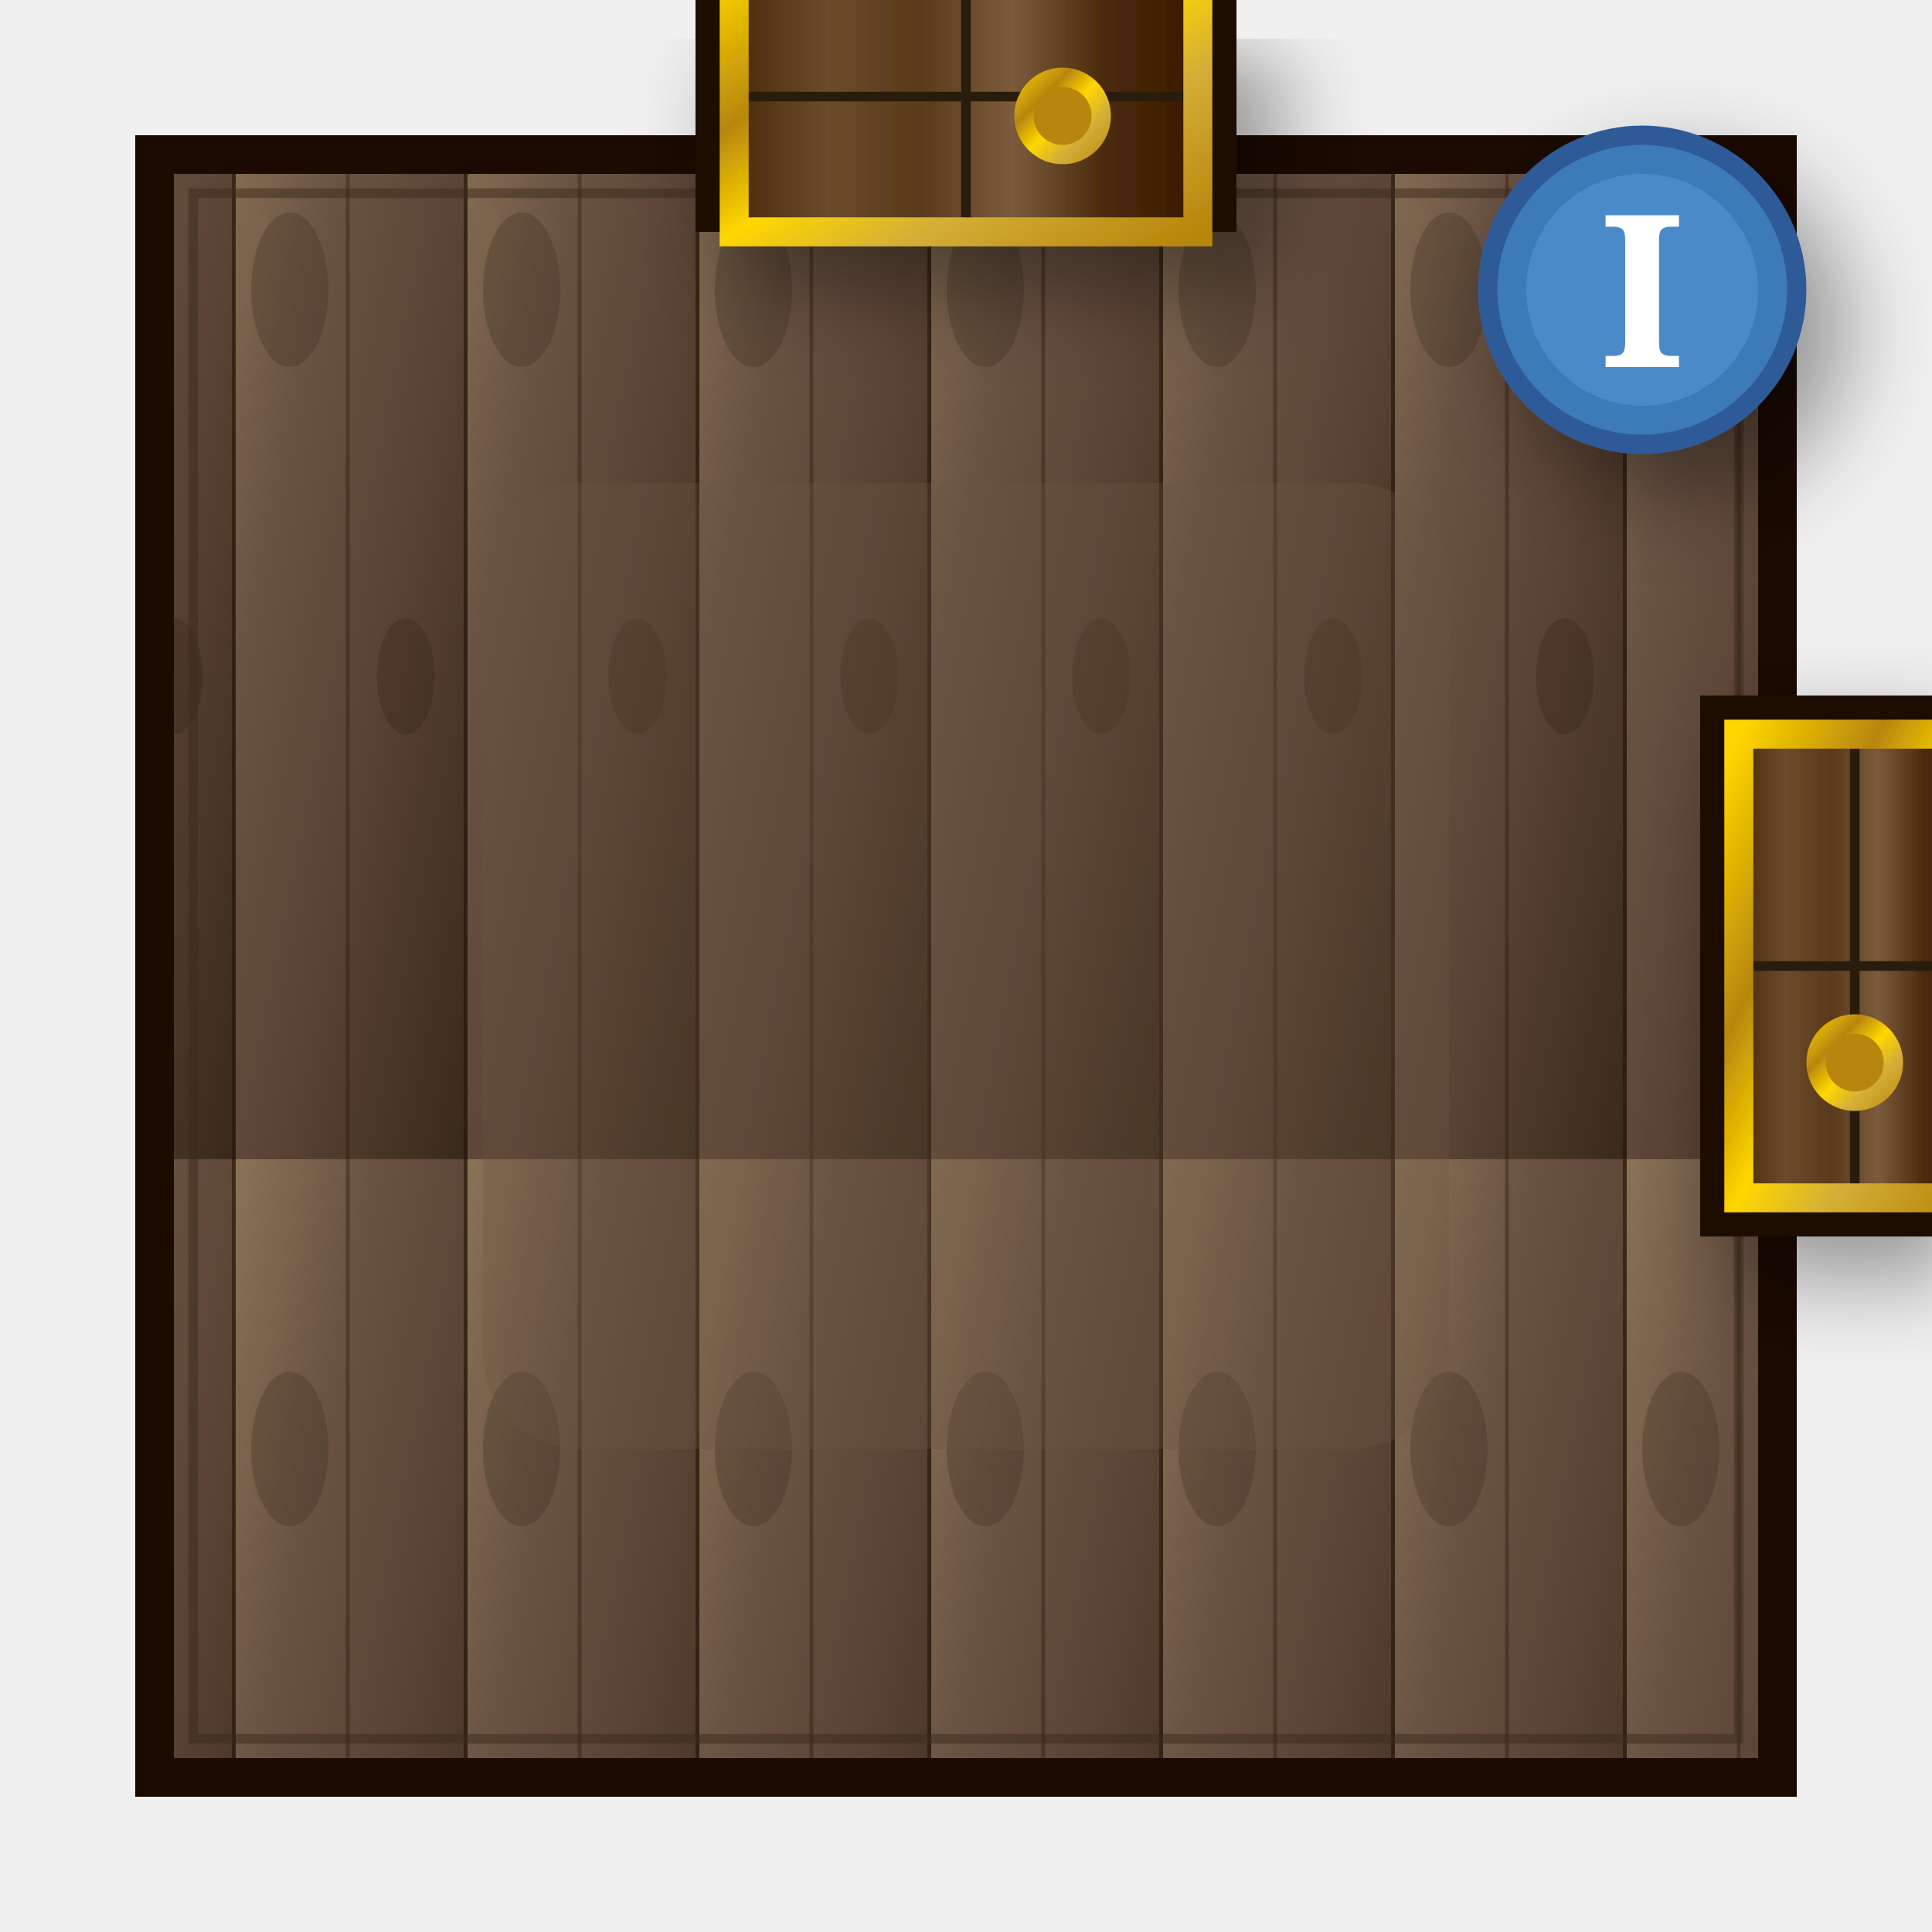
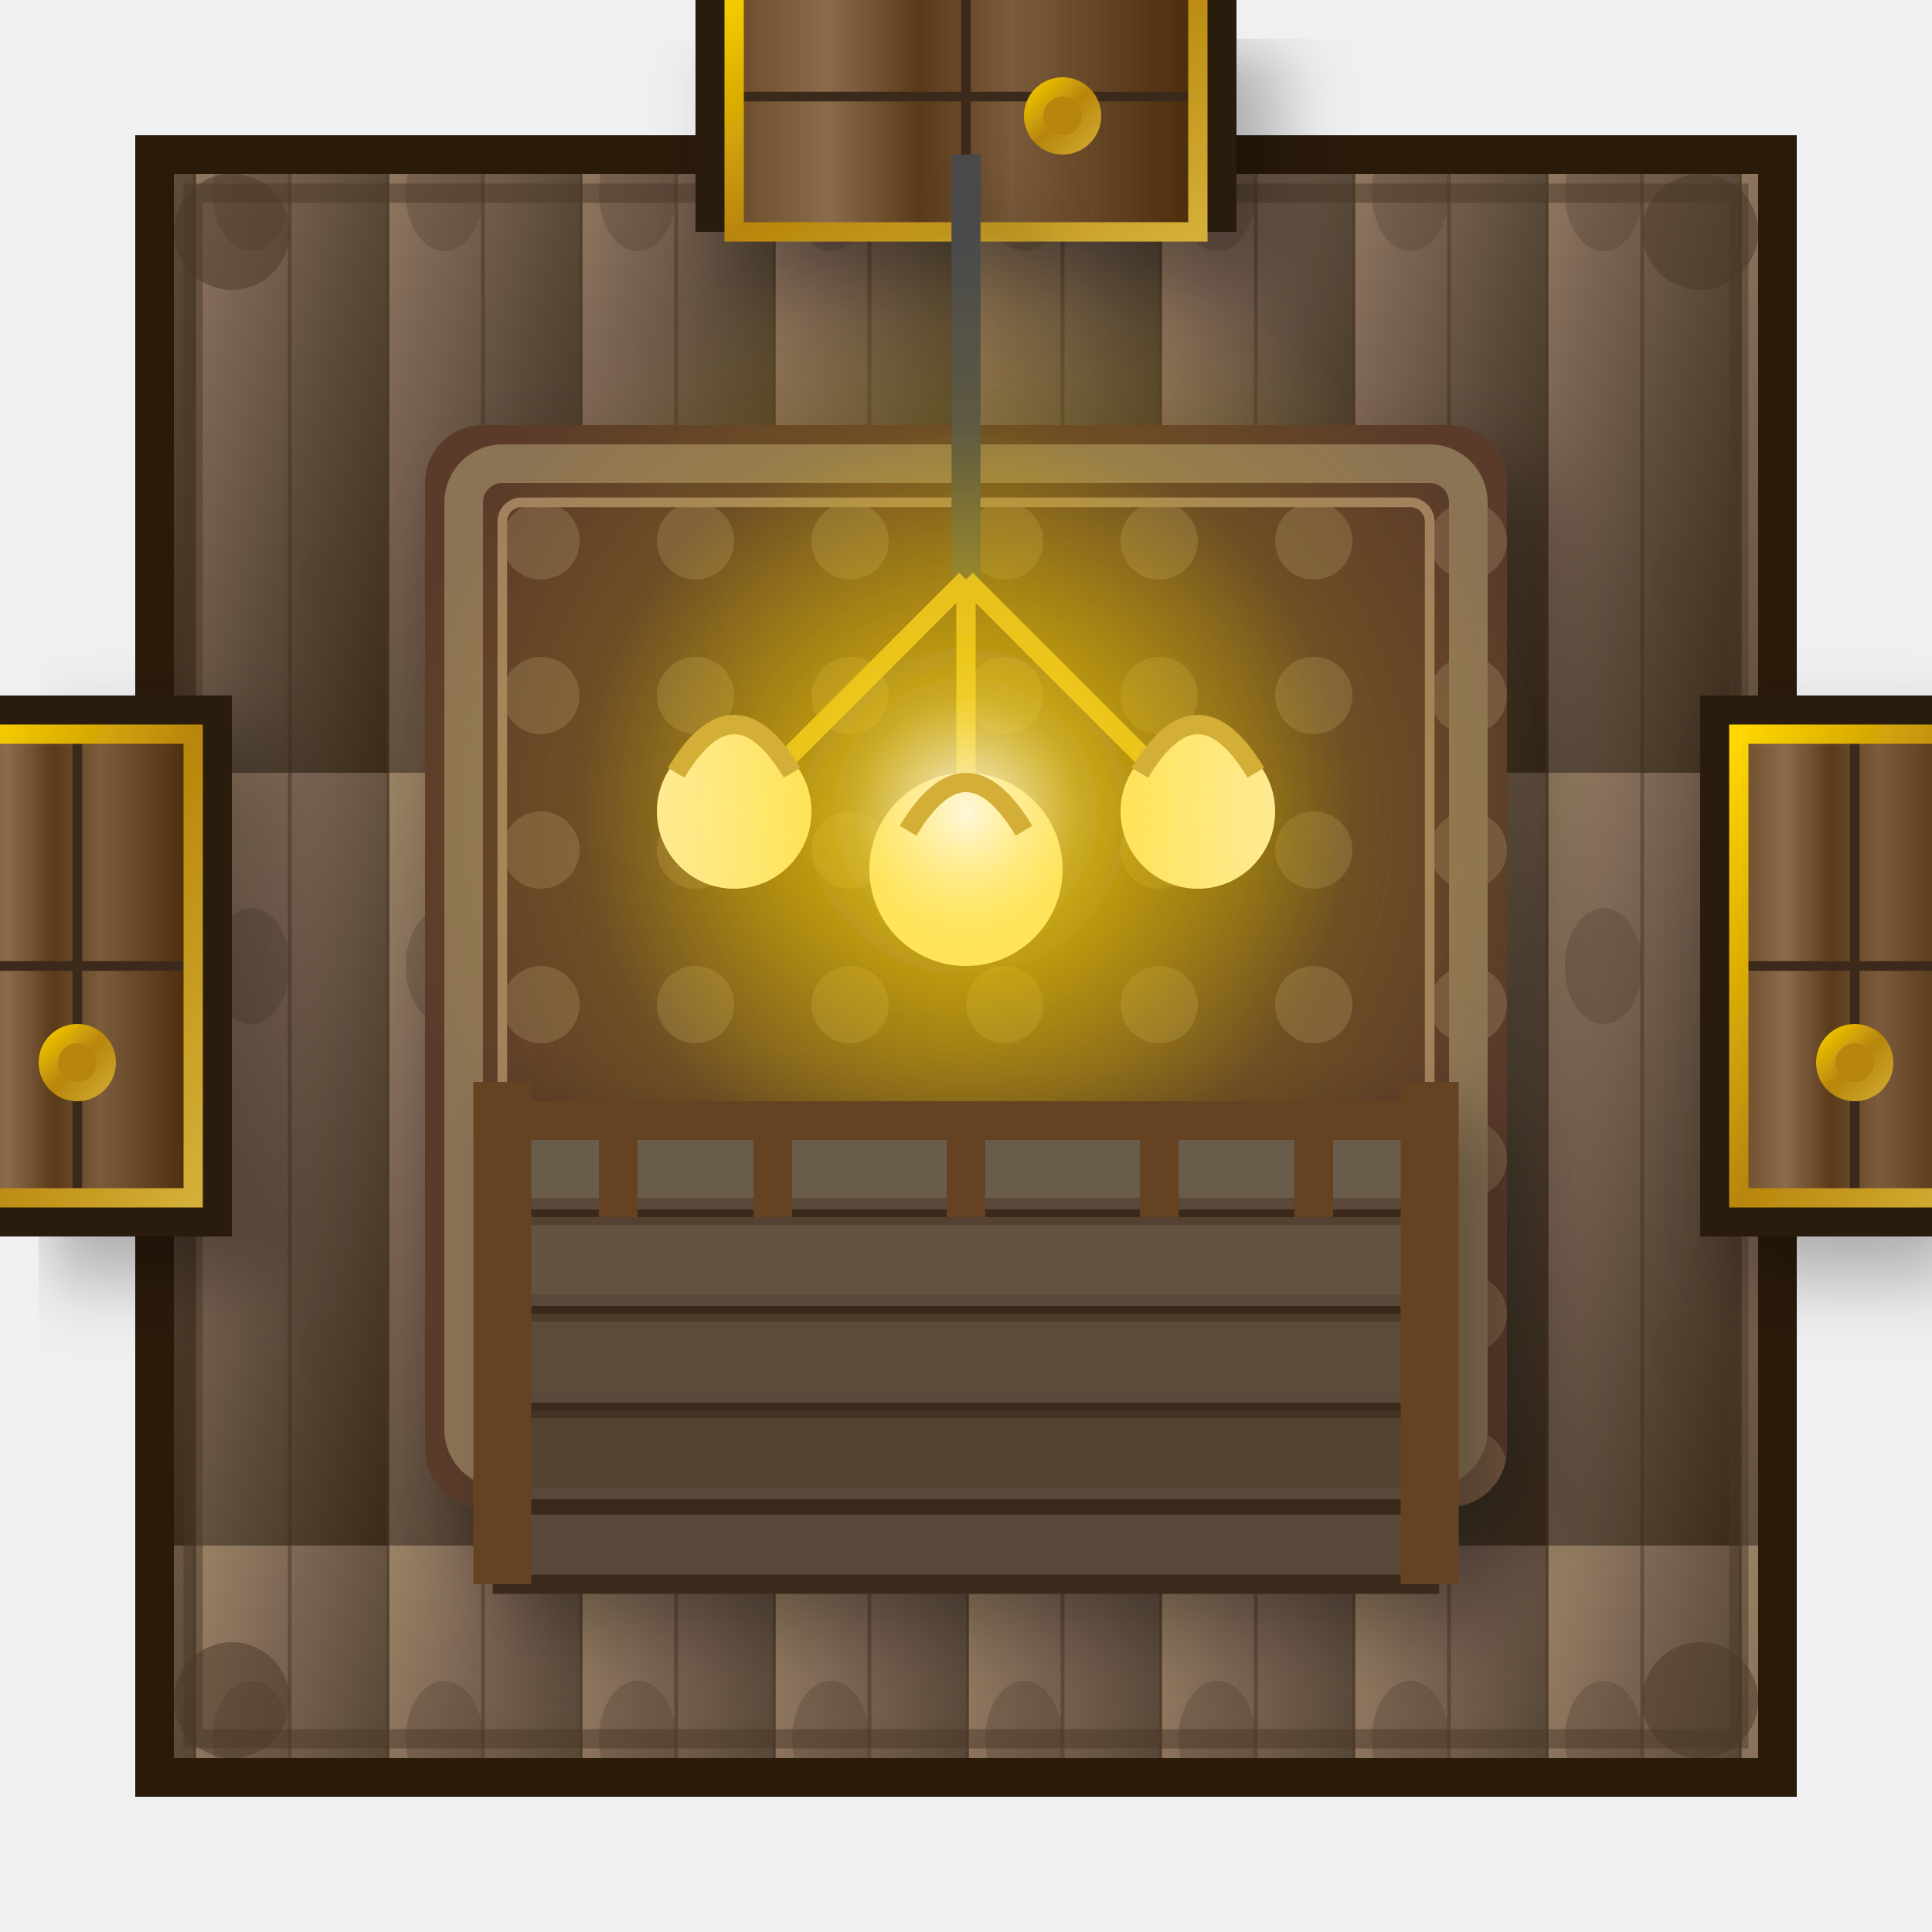
<svg xmlns="http://www.w3.org/2000/svg" viewBox="0 0 100 100" width="400" height="400">
  <defs>
    <linearGradient id="floorGrad" x1="0%" y1="0%" x2="100%" y2="100%">
-       <stop offset="0%" style="stop-color:#8B7355" />
-       <stop offset="30%" style="stop-color:#6B5344" />
-       <stop offset="60%" style="stop-color:#5A4334" />
+       <stop offset="0%" style="stop-color:#9B8365" />
+       <stop offset="30%" style="stop-color:#7B6354" />
+       <stop offset="60%" style="stop-color:#5A4A3A" />
      <stop offset="100%" style="stop-color:#3A2A1A" />
    </linearGradient>
-     <pattern id="woodPattern" x="0" y="0" width="12" height="60" patternUnits="userSpaceOnUse">
-       <rect width="12" height="60" fill="url(#floorGrad)" />
-       <line x1="0" y1="0" x2="0" y2="60" stroke="#1A0A00" stroke-width="0.4" opacity="0.7" />
-       <line x1="6" y1="0" x2="6" y2="60" stroke="#2A1A0A" stroke-width="0.2" opacity="0.4" />
-       <ellipse cx="3" cy="15" rx="2" ry="4" fill="#3A2A1A" opacity="0.3" />
-       <ellipse cx="9" cy="35" rx="1.5" ry="3" fill="#2A1A0A" opacity="0.25" />
+     <pattern id="woodPattern" x="0" y="0" width="10" height="40" patternUnits="userSpaceOnUse">
+       <rect width="10" height="40" fill="url(#floorGrad)" />
+       <line x1="0" y1="0" x2="0" y2="40" stroke="#2A1A0A" stroke-width="0.3" opacity="0.6" />
+       <line x1="5" y1="0" x2="5" y2="40" stroke="#3A2A1A" stroke-width="0.2" opacity="0.4" />
+       <ellipse cx="3" cy="10" rx="2" ry="3" fill="#4A3A2A" opacity="0.3" />
+       <ellipse cx="7" cy="30" rx="1.5" ry="2" fill="#4A3A2A" opacity="0.2" />
    </pattern>
    <linearGradient id="doorWood" x1="0%" y1="0%" x2="100%" y2="0%">
-       <stop offset="0%" style="stop-color:#4A2A0A" />
-       <stop offset="20%" style="stop-color:#6B4B2B" />
+       <stop offset="0%" style="stop-color:#6B4B2A" />
+       <stop offset="20%" style="stop-color:#8B6B4B" />
      <stop offset="40%" style="stop-color:#5A3A1A" />
      <stop offset="60%" style="stop-color:#7B5B3B" />
-       <stop offset="80%" style="stop-color:#4A2A0A" />
-       <stop offset="100%" style="stop-color:#3A1A00" />
+       <stop offset="100%" style="stop-color:#4A2A0A" />
    </linearGradient>
    <linearGradient id="goldTrim" x1="0%" y1="0%" x2="100%" y2="100%">
      <stop offset="0%" style="stop-color:#FFD700" />
-       <stop offset="30%" style="stop-color:#B8860B" />
-       <stop offset="50%" style="stop-color:#FFD700" />
-       <stop offset="70%" style="stop-color:#D4AF37" />
-       <stop offset="100%" style="stop-color:#B8860B" />
+       <stop offset="50%" style="stop-color:#B8860B" />
+       <stop offset="100%" style="stop-color:#D4AF37" />
    </linearGradient>
+     <radialGradient id="lampGlow" cx="50%" cy="50%" r="50%">
+       <stop offset="0%" style="stop-color:#FFF8DC;stop-opacity:0.9" />
+       <stop offset="30%" style="stop-color:#FFD700;stop-opacity:0.5" />
+       <stop offset="70%" style="stop-color:#FFD700;stop-opacity:0.2" />
+       <stop offset="100%" style="stop-color:#FFD700;stop-opacity:0" />
+     </radialGradient>
+     <pattern id="carpetPattern" x="0" y="0" width="8" height="8" patternUnits="userSpaceOnUse">
+       <rect width="8" height="8" fill="#5A3A2A" />
+       <circle cx="4" cy="4" r="2" fill="#8B7355" opacity="0.5" />
+     </pattern>
    <filter id="softShadow" x="-50%" y="-50%" width="200%" height="200%">
-       <feGaussianBlur in="SourceAlpha" stdDeviation="2.5" />
+       <feGaussianBlur in="SourceAlpha" stdDeviation="2" />
      <feOffset dx="2" dy="2" result="offsetblur" />
      <feComponentTransfer>
-         <feFuncA type="linear" slope="0.4" />
+         <feFuncA type="linear" slope="0.3" />
      </feComponentTransfer>
      <feMerge>
        <feMergeNode />
        <feMergeNode in="SourceGraphic" />
      </feMerge>
    </filter>
    <filter id="innerGlow">
      <feGaussianBlur in="SourceAlpha" stdDeviation="3" result="blur" />
      <feComposite in="blur" in2="SourceAlpha" operator="arithmetic" k2="-1" k3="1" result="shadowDiff" />
-       <feFlood flood-color="#FFD700" flood-opacity="0.4" />
+       <feFlood flood-color="#FFD700" flood-opacity="0.3" />
      <feComposite in2="shadowDiff" operator="in" />
      <feComposite in2="SourceGraphic" operator="over" />
    </filter>
  </defs>
-   <rect x="8" y="8" width="84" height="84" fill="url(#woodPattern)" stroke="#1A0A00" stroke-width="2" />
-   <rect x="10" y="10" width="80" height="80" fill="none" stroke="#3A2A1A" stroke-width="0.5" opacity="0.5" />
-   <rect x="25" y="25" width="50" height="50" fill="#6B5344" opacity="0.3" rx="5" />
+   <rect x="8" y="8" width="84" height="84" fill="url(#woodPattern)" stroke="#2A1A0A" stroke-width="2" />
+   <rect x="10" y="10" width="80" height="80" fill="none" stroke="#4A3728" stroke-width="1" opacity="0.5" />
  <g filter="url(#softShadow)">
-     <rect x="36" y="-4" width="28" height="16" fill="#1A0A00" />
+     <rect x="36" y="-4" width="28" height="16" fill="#2A1A0A" />
    <rect x="38" y="-2" width="24" height="14" fill="url(#doorWood)" />
-     <line x1="50" y1="-2" x2="50" y2="12" stroke="#2A1A0A" stroke-width="0.5" />
-     <line x1="38" y1="5" x2="62" y2="5" stroke="#2A1A0A" stroke-width="0.5" />
-     <rect x="38" y="-2" width="24" height="14" fill="none" stroke="url(#goldTrim)" stroke-width="1.5" />
-     <circle cx="55" cy="6" r="2.5" fill="url(#goldTrim)" />
-     <circle cx="55" cy="6" r="1.5" fill="#B8860B" />
+     <line x1="50" y1="-2" x2="50" y2="12" stroke="#3A2A1A" stroke-width="0.5" />
+     <line x1="38" y1="5" x2="62" y2="5" stroke="#3A2A1A" stroke-width="0.5" />
+     <rect x="38" y="-2" width="24" height="14" fill="none" stroke="url(#goldTrim)" stroke-width="1" />
+     <circle cx="55" cy="6" r="2" fill="url(#goldTrim)" />
+     <circle cx="55" cy="6" r="1" fill="#B8860B" />
  </g>
  <g filter="url(#softShadow)">
-     <rect x="88" y="36" width="16" height="28" fill="#1A0A00" />
+     <rect x="88" y="36" width="16" height="28" fill="#2A1A0A" />
    <rect x="90" y="38" width="12" height="24" fill="url(#doorWood)" />
-     <line x1="90" y1="50" x2="102" y2="50" stroke="#2A1A0A" stroke-width="0.5" />
-     <line x1="96" y1="38" x2="96" y2="62" stroke="#2A1A0A" stroke-width="0.5" />
-     <rect x="90" y="38" width="12" height="24" fill="none" stroke="url(#goldTrim)" stroke-width="1.5" />
-     <circle cx="96" cy="55" r="2.5" fill="url(#goldTrim)" />
-     <circle cx="96" cy="55" r="1.5" fill="#B8860B" />
+     <line x1="90" y1="50" x2="102" y2="50" stroke="#3A2A1A" stroke-width="0.5" />
+     <line x1="96" y1="38" x2="96" y2="62" stroke="#3A2A1A" stroke-width="0.5" />
+     <rect x="90" y="38" width="12" height="24" fill="none" stroke="url(#goldTrim)" stroke-width="1" />
+     <circle cx="96" cy="55" r="2" fill="url(#goldTrim)" />
+     <circle cx="96" cy="55" r="1" fill="#B8860B" />
  </g>
  <g filter="url(#softShadow)">
-     <circle cx="85" cy="15" r="8" fill="#3D7AB8" stroke="#2D5A98" stroke-width="1" />
-     <circle cx="85" cy="15" r="6" fill="#5A9AD8" opacity="0.5" />
-     <text x="85" y="19" text-anchor="middle" font-size="11" fill="#FFF" font-weight="bold" font-family="serif">I</text>
+     <rect x="-4" y="36" width="16" height="28" fill="#2A1A0A" />
+     <rect x="-2" y="38" width="12" height="24" fill="url(#doorWood)" />
+     <line x1="-2" y1="50" x2="10" y2="50" stroke="#3A2A1A" stroke-width="0.5" />
+     <line x1="4" y1="38" x2="4" y2="62" stroke="#3A2A1A" stroke-width="0.5" />
+     <rect x="-2" y="38" width="12" height="24" fill="none" stroke="url(#goldTrim)" stroke-width="1" />
+     <circle cx="4" cy="55" r="2" fill="url(#goldTrim)" />
+     <circle cx="4" cy="55" r="1" fill="#B8860B" />
  </g>
+   <g filter="url(#softShadow)">
+     <rect x="22" y="22" width="56" height="56" fill="url(#carpetPattern)" rx="3" />
+     <rect x="24" y="24" width="52" height="52" fill="none" stroke="#8B7355" stroke-width="2" rx="2" />
+     <rect x="26" y="26" width="48" height="48" fill="none" stroke="#A08060" stroke-width="0.5" rx="1" />
+   </g>
+   <g filter="url(#softShadow)">
+     <line x1="50" y1="8" x2="50" y2="30" stroke="#4A4A4A" stroke-width="1.5" />
+     <line x1="50" y1="30" x2="38" y2="42" stroke="#D4AF37" stroke-width="1" />
+     <line x1="50" y1="30" x2="62" y2="42" stroke="#D4AF37" stroke-width="1" />
+     <line x1="50" y1="30" x2="50" y2="45" stroke="#D4AF37" stroke-width="1" />
+     <circle cx="38" cy="42" r="4" fill="#FFF8DC" filter="url(#innerGlow)" />
+     <circle cx="62" cy="42" r="4" fill="#FFF8DC" filter="url(#innerGlow)" />
+     <circle cx="50" cy="45" r="5" fill="#FFF8DC" filter="url(#innerGlow)" />
+     <circle cx="50" cy="42" r="20" fill="url(#lampGlow)" />
+     <circle cx="50" cy="42" r="30" fill="url(#lampGlow)" opacity="0.5" />
+     <path d="M35,40 Q38,35 41,40" fill="none" stroke="#D4AF37" stroke-width="1" />
+     <path d="M59,40 Q62,35 65,40" fill="none" stroke="#D4AF37" stroke-width="1" />
+     <path d="M47,43 Q50,38 53,43" fill="none" stroke="#D4AF37" stroke-width="1" />
+   </g>
+   <g filter="url(#softShadow)">
+     <rect x="26" y="58" width="48" height="24" fill="#5A4A3A" stroke="#3A2A1A" stroke-width="1" />
+     <line x1="26" y1="63" x2="74" y2="63" stroke="#3A2A1A" stroke-width="0.8" />
+     <line x1="26" y1="68" x2="74" y2="68" stroke="#3A2A1A" stroke-width="0.8" />
+     <line x1="26" y1="73" x2="74" y2="73" stroke="#3A2A1A" stroke-width="0.8" />
+     <line x1="26" y1="78" x2="74" y2="78" stroke="#3A2A1A" stroke-width="0.8" />
+     <rect x="26" y="58" width="48" height="4" fill="#7B6B5B" opacity="0.5" />
+     <rect x="26" y="63" width="48" height="4" fill="#6B5B4B" opacity="0.5" />
+     <rect x="26" y="68" width="48" height="4" fill="#5B4B3B" opacity="0.5" />
+     <rect x="26" y="73" width="48" height="4" fill="#4B3B2B" opacity="0.5" />
+     <line x1="26" y1="56" x2="26" y2="82" stroke="#654321" stroke-width="3" />
+     <line x1="74" y1="56" x2="74" y2="82" stroke="#654321" stroke-width="3" />
+     <line x1="26" y1="58" x2="74" y2="58" stroke="#654321" stroke-width="2" />
+     <line x1="32" y1="58" x2="32" y2="63" stroke="#654321" stroke-width="2" />
+     <line x1="40" y1="58" x2="40" y2="63" stroke="#654321" stroke-width="2" />
+     <line x1="50" y1="58" x2="50" y2="63" stroke="#654321" stroke-width="2" />
+     <line x1="60" y1="58" x2="60" y2="63" stroke="#654321" stroke-width="2" />
+     <line x1="68" y1="58" x2="68" y2="63" stroke="#654321" stroke-width="2" />
+   </g>
+   <circle cx="12" cy="12" r="3" fill="#4A3728" opacity="0.5" />
+   <circle cx="88" cy="12" r="3" fill="#4A3728" opacity="0.5" />
+   <circle cx="12" cy="88" r="3" fill="#4A3728" opacity="0.5" />
+   <circle cx="88" cy="88" r="3" fill="#4A3728" opacity="0.5" />
</svg>
